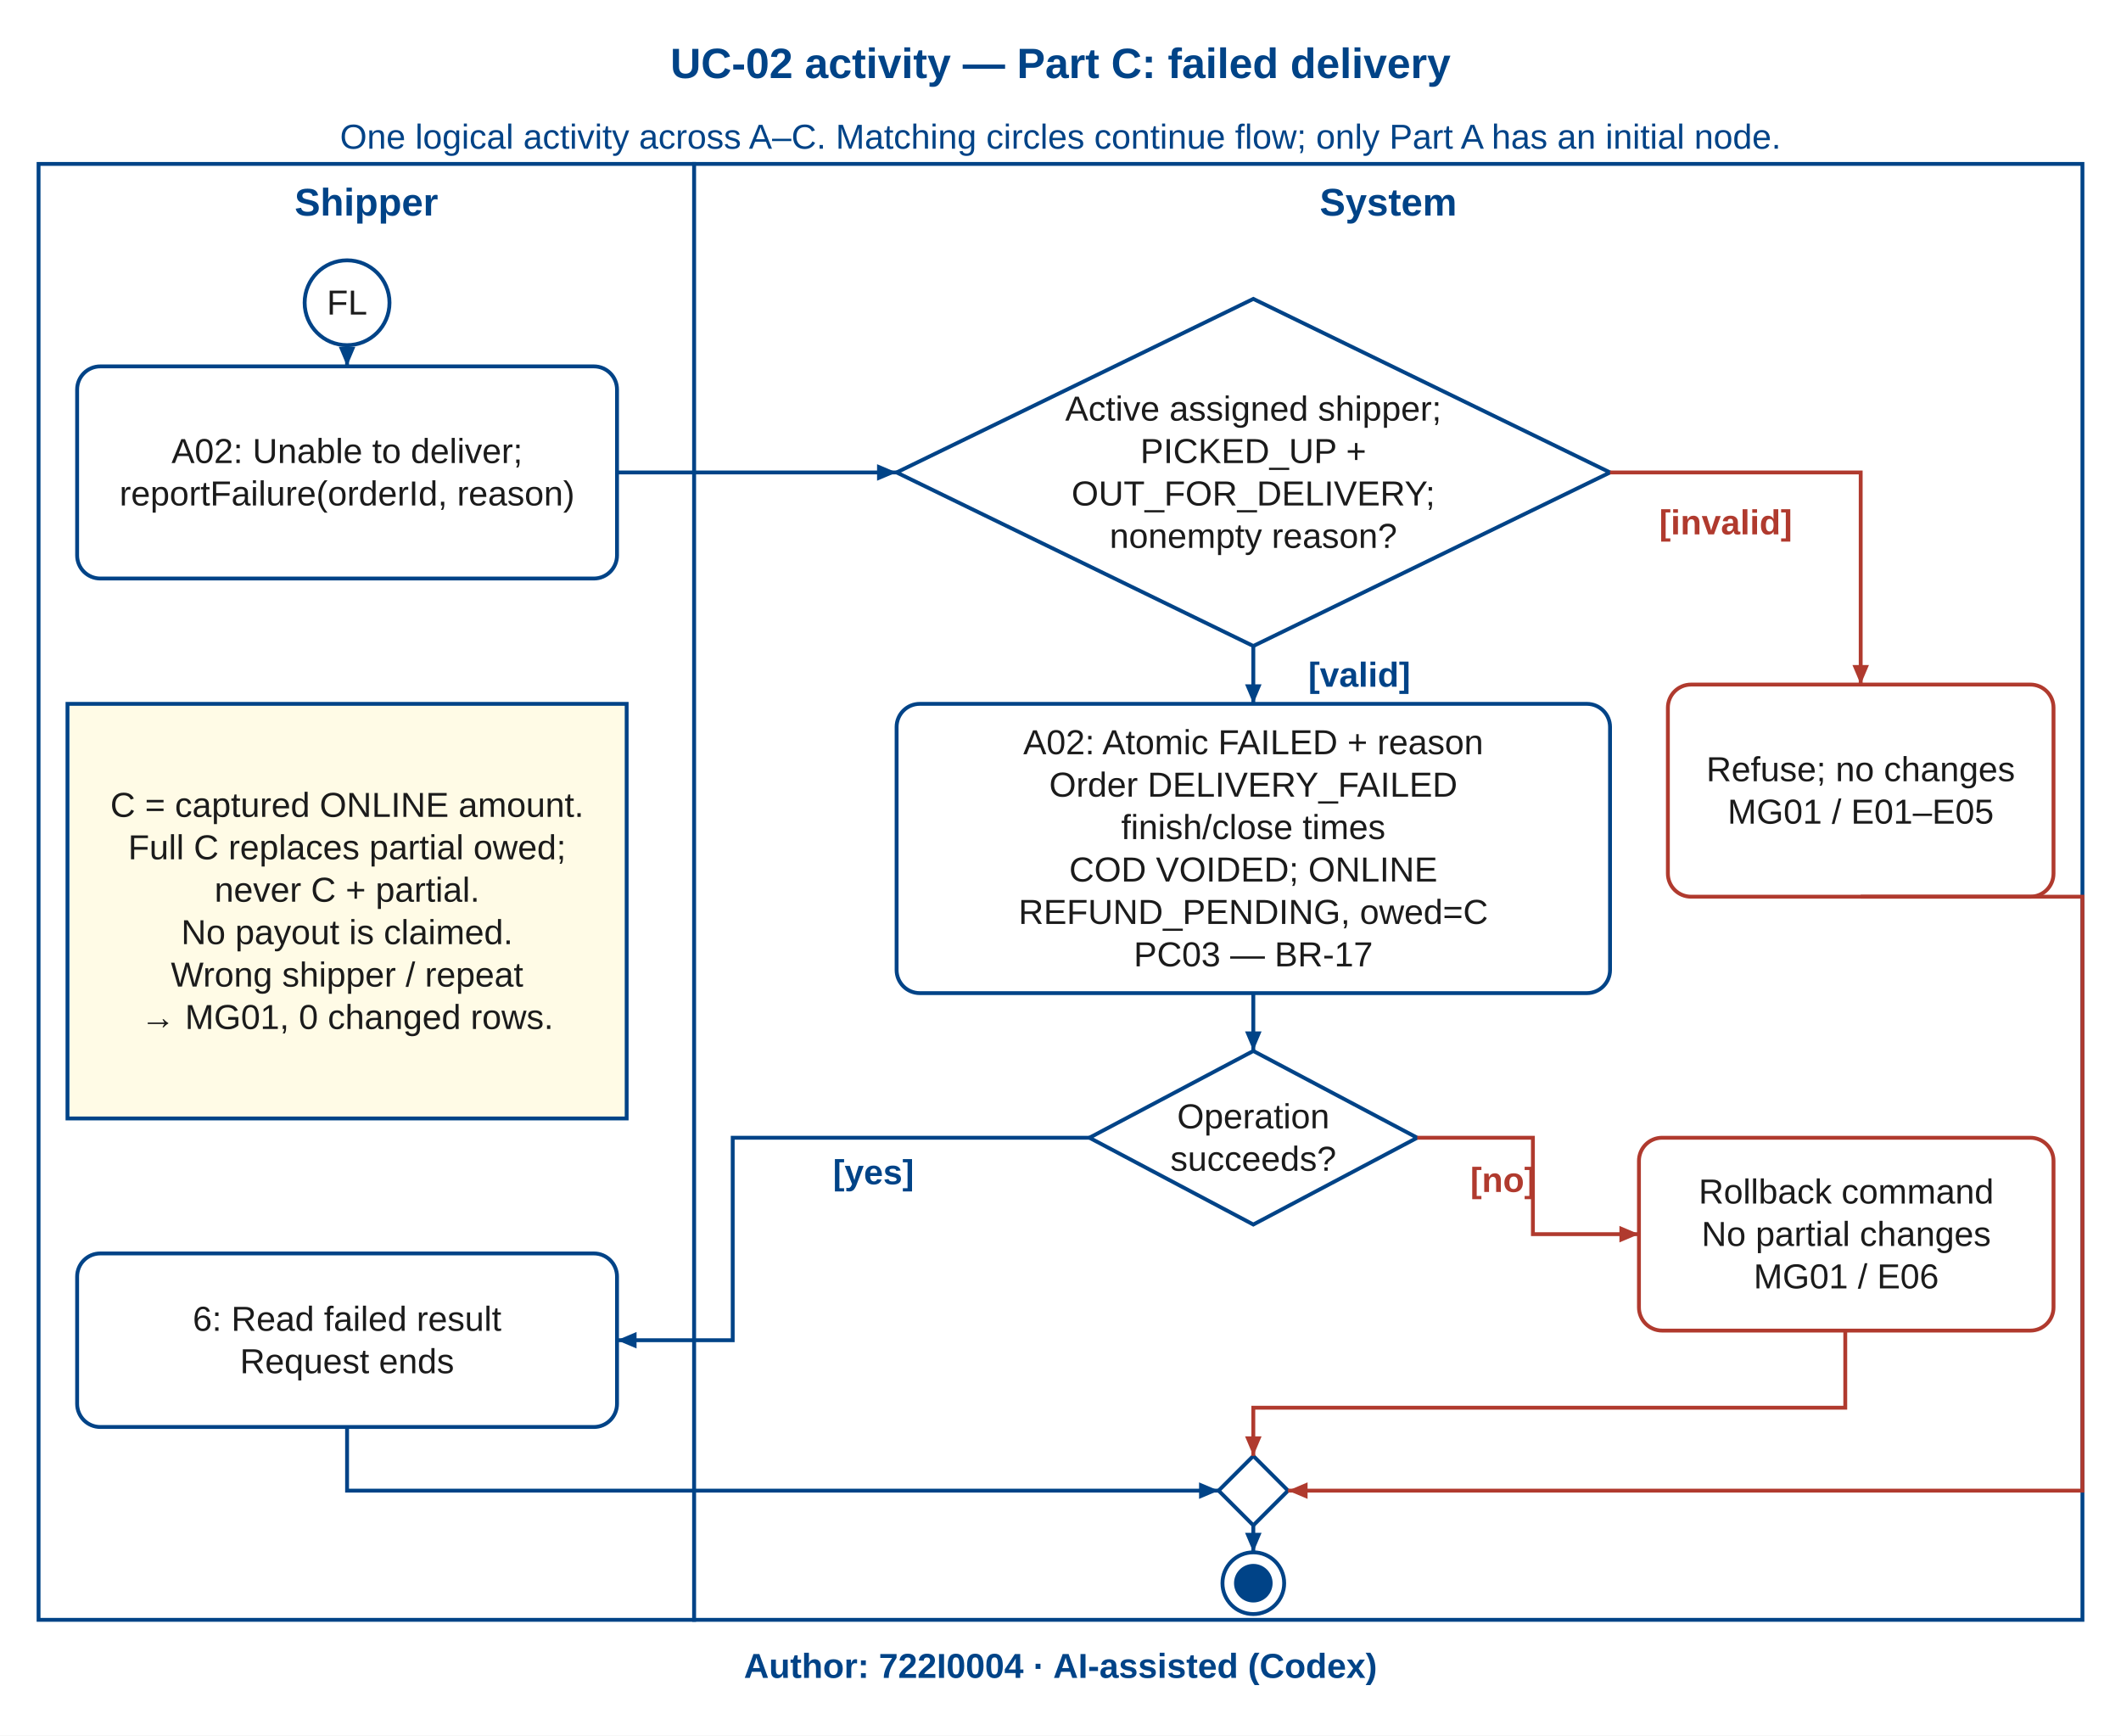
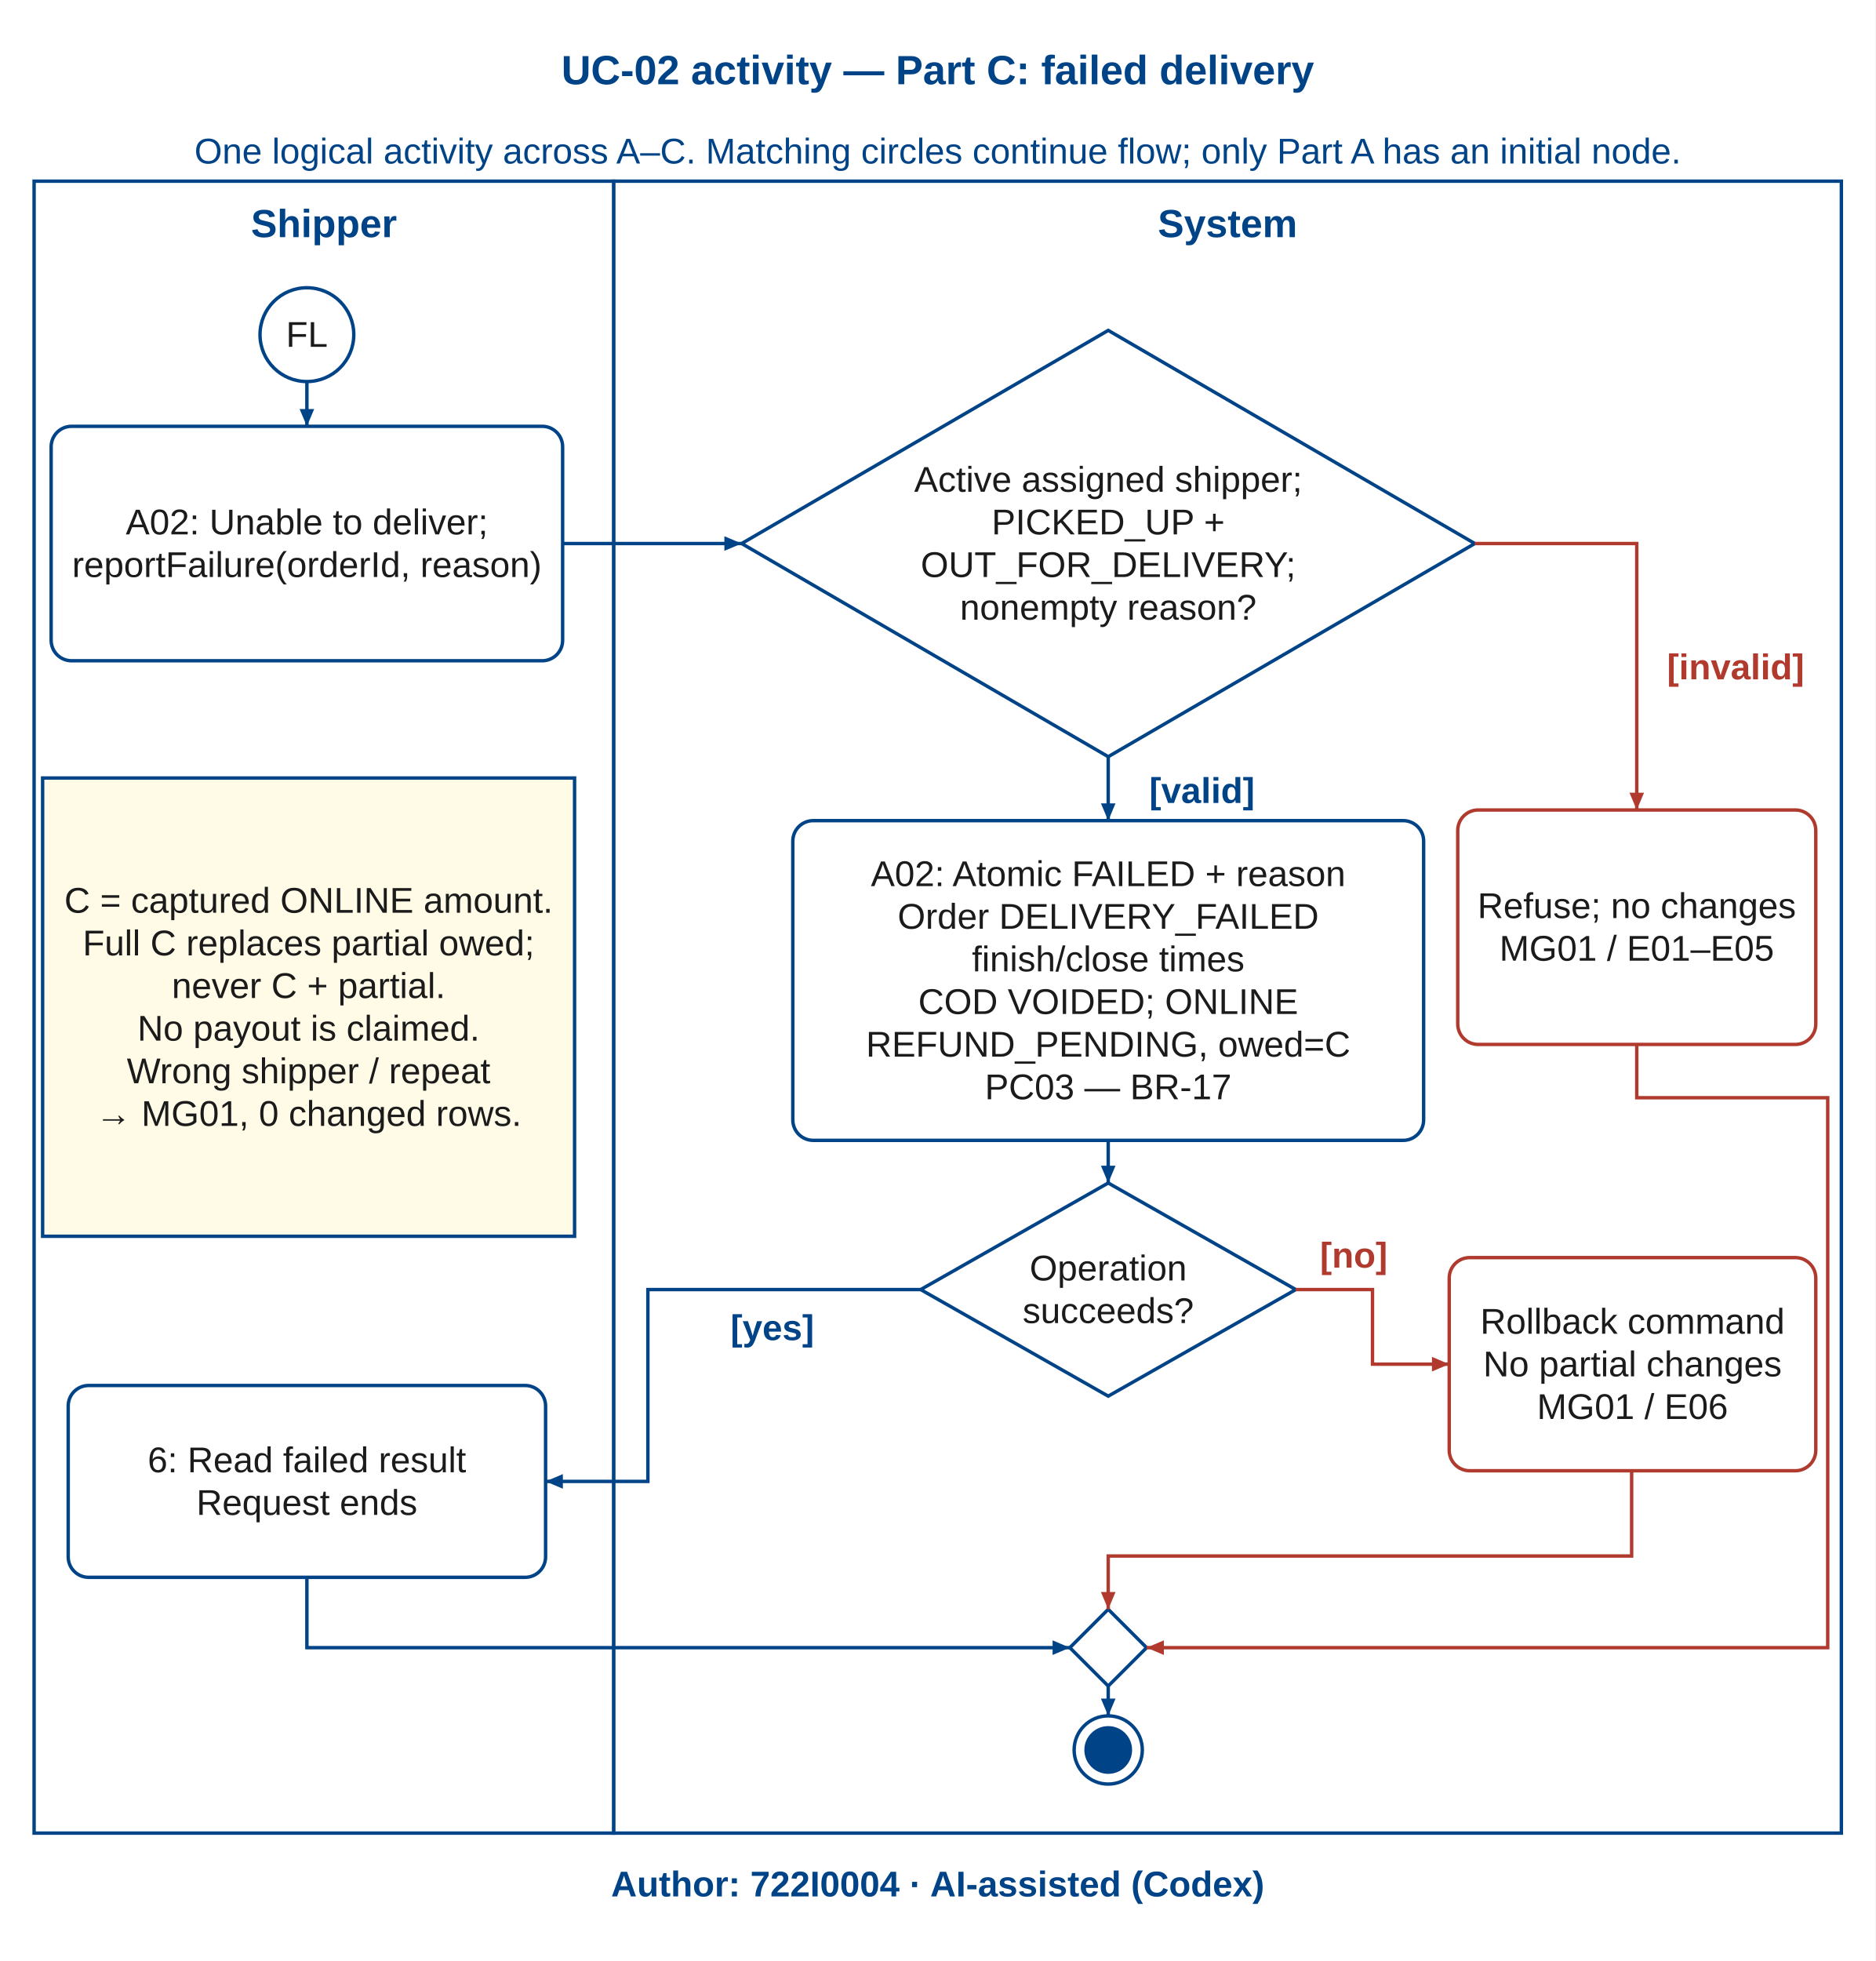
- <svg xmlns="http://www.w3.org/2000/svg" width="1100" height="900" viewBox="0 0 1100 900">
-   <rect width="1100" height="900" fill="white" />
-   <text x="550.0" y="40.48" text-anchor="middle" font-family="Arial" font-size="22" font-weight="bold" fill="#004387">UC-02 activity — Part C: failed delivery</text>
-   <text x="550.0" y="870.12" text-anchor="middle" font-family="Arial" font-size="18" font-weight="bold" fill="#004387">Author: 722I0004 · AI-assisted (Codex)</text>
-   <rect x="20" y="85" width="340" height="755" rx="0" fill="white" stroke="#004387" stroke-width="2" />
-   <rect x="360" y="85" width="720" height="755" rx="0" fill="white" stroke="#004387" stroke-width="2" />
-   <text x="190.0" y="111.8" text-anchor="middle" font-family="Arial" font-size="20" font-weight="bold" fill="#004387">Shipper</text>
-   <text x="720.0" y="111.8" text-anchor="middle" font-family="Arial" font-size="20" font-weight="bold" fill="#004387">System</text>
-   <ellipse cx="180.0" cy="157.0" rx="22.0" ry="22.0" fill="white" stroke="#004387" stroke-width="2" />
-   <text x="180.0" y="163.12" text-anchor="middle" font-family="Arial" font-size="18" font-weight="normal" fill="#1B1B1B">FL</text>
-   <rect x="40" y="190" width="280" height="110" rx="12" fill="white" stroke="#004387" stroke-width="2" />
-   <text x="180.0" y="240.12" text-anchor="middle" font-family="Arial" font-size="18" font-weight="normal" fill="#1B1B1B">A02: Unable to deliver;</text>
-   <text x="180.0" y="262.12" text-anchor="middle" font-family="Arial" font-size="18" font-weight="normal" fill="#1B1B1B">reportFailure(orderId, reason)</text>
-   <polygon points="650.0,155 835,245.0 650.0,335 465,245.0" fill="white" stroke="#004387" stroke-width="2" />
-   <text x="650.0" y="218.12" text-anchor="middle" font-family="Arial" font-size="18" font-weight="normal" fill="#1B1B1B">Active assigned shipper;</text>
-   <text x="650.0" y="240.12" text-anchor="middle" font-family="Arial" font-size="18" font-weight="normal" fill="#1B1B1B">PICKED_UP +</text>
-   <text x="650.0" y="262.12" text-anchor="middle" font-family="Arial" font-size="18" font-weight="normal" fill="#1B1B1B">OUT_FOR_DELIVERY;</text>
-   <text x="650.0" y="284.12" text-anchor="middle" font-family="Arial" font-size="18" font-weight="normal" fill="#1B1B1B">nonempty reason?</text>
-   <rect x="465" y="365" width="370" height="150" rx="12" fill="white" stroke="#004387" stroke-width="2" />
-   <text x="650.0" y="391.12" text-anchor="middle" font-family="Arial" font-size="18" font-weight="normal" fill="#1B1B1B">A02: Atomic FAILED + reason</text>
-   <text x="650.0" y="413.12" text-anchor="middle" font-family="Arial" font-size="18" font-weight="normal" fill="#1B1B1B">Order DELIVERY_FAILED</text>
-   <text x="650.0" y="435.12" text-anchor="middle" font-family="Arial" font-size="18" font-weight="normal" fill="#1B1B1B">finish/close times</text>
-   <text x="650.0" y="457.12" text-anchor="middle" font-family="Arial" font-size="18" font-weight="normal" fill="#1B1B1B">COD VOIDED; ONLINE</text>
-   <text x="650.0" y="479.12" text-anchor="middle" font-family="Arial" font-size="18" font-weight="normal" fill="#1B1B1B">REFUND_PENDING, owed=C</text>
-   <text x="650.0" y="501.12" text-anchor="middle" font-family="Arial" font-size="18" font-weight="normal" fill="#1B1B1B">PC03 — BR-17</text>
-   <polygon points="650.0,545 735,590.0 650.0,635 565,590.0" fill="white" stroke="#004387" stroke-width="2" />
-   <text x="650.0" y="585.12" text-anchor="middle" font-family="Arial" font-size="18" font-weight="normal" fill="#1B1B1B">Operation</text>
-   <text x="650.0" y="607.12" text-anchor="middle" font-family="Arial" font-size="18" font-weight="normal" fill="#1B1B1B">succeeds?</text>
-   <rect x="865" y="355" width="200" height="110" rx="12" fill="white" stroke="#B03A2E" stroke-width="2" />
-   <text x="965.0" y="405.12" text-anchor="middle" font-family="Arial" font-size="18" font-weight="normal" fill="#1B1B1B">Refuse; no changes</text>
-   <text x="965.0" y="427.12" text-anchor="middle" font-family="Arial" font-size="18" font-weight="normal" fill="#1B1B1B">MG01 / E01–E05</text>
-   <rect x="850" y="590" width="215" height="100" rx="12" fill="white" stroke="#B03A2E" stroke-width="2" />
-   <text x="957.5" y="624.12" text-anchor="middle" font-family="Arial" font-size="18" font-weight="normal" fill="#1B1B1B">Rollback command</text>
-   <text x="957.5" y="646.12" text-anchor="middle" font-family="Arial" font-size="18" font-weight="normal" fill="#1B1B1B">No partial changes</text>
-   <text x="957.5" y="668.12" text-anchor="middle" font-family="Arial" font-size="18" font-weight="normal" fill="#1B1B1B">MG01 / E06</text>
-   <rect x="40" y="650" width="280" height="90" rx="12" fill="white" stroke="#004387" stroke-width="2" />
-   <text x="180.0" y="690.12" text-anchor="middle" font-family="Arial" font-size="18" font-weight="normal" fill="#1B1B1B">6: Read failed result</text>
-   <text x="180.0" y="712.12" text-anchor="middle" font-family="Arial" font-size="18" font-weight="normal" fill="#1B1B1B">Request ends</text>
-   <polygon points="650.0,755 668,773.0 650.0,791 632,773.0" fill="white" stroke="#004387" stroke-width="2" />
-   <ellipse cx="650.0" cy="821.0" rx="16.0" ry="16.0" fill="white" stroke="#004387" stroke-width="2" />
-   <ellipse cx="650.0" cy="821.0" rx="10.0" ry="10.0" fill="#004387" />
-   <rect x="35" y="365" width="290" height="215" rx="0" fill="#FFFBE6" stroke="#004387" stroke-width="2" />
-   <text x="180.0" y="423.62" text-anchor="middle" font-family="Arial" font-size="18" font-weight="normal" fill="#1B1B1B">C = captured ONLINE amount.</text>
-   <text x="180.0" y="445.62" text-anchor="middle" font-family="Arial" font-size="18" font-weight="normal" fill="#1B1B1B">Full C replaces partial owed;</text>
-   <text x="180.0" y="467.62" text-anchor="middle" font-family="Arial" font-size="18" font-weight="normal" fill="#1B1B1B">never C + partial.</text>
-   <text x="180.0" y="489.62" text-anchor="middle" font-family="Arial" font-size="18" font-weight="normal" fill="#1B1B1B">No payout is claimed.</text>
-   <text x="180.0" y="511.62" text-anchor="middle" font-family="Arial" font-size="18" font-weight="normal" fill="#1B1B1B">Wrong shipper / repeat</text>
-   <text x="180.0" y="533.62" text-anchor="middle" font-family="Arial" font-size="18" font-weight="normal" fill="#1B1B1B">→ MG01, 0 changed rows.</text>
-   <polyline points="180,179 180,190" fill="none" stroke="#004387" stroke-width="2" />
-   <polygon points="180,190 175.716,179.868 184.284,179.868" fill="#004387" />
-   <polyline points="320,245 465,245" fill="none" stroke="#004387" stroke-width="2" />
-   <polygon points="465,245 454.868,249.284 454.868,240.716" fill="#004387" />
-   <polyline points="650,335 650,365" fill="none" stroke="#004387" stroke-width="2" />
-   <polygon points="650,365 645.716,354.868 654.284,354.868" fill="#004387" />
-   <text x="705.0" y="356.12" text-anchor="middle" font-family="Arial" font-size="18" font-weight="bold" fill="#004387">[valid]</text>
-   <polyline points="835,245 965,245 965,355" fill="none" stroke="#B03A2E" stroke-width="2" />
-   <polygon points="965,355 960.716,344.868 969.284,344.868" fill="#B03A2E" />
-   <text x="895.0" y="277.12" text-anchor="middle" font-family="Arial" font-size="18" font-weight="bold" fill="#B03A2E">[invalid]</text>
-   <polyline points="650,515 650,545" fill="none" stroke="#004387" stroke-width="2" />
-   <polygon points="650,545 645.716,534.868 654.284,534.868" fill="#004387" />
-   <polyline points="565,590 380,590 380,695 320,695" fill="none" stroke="#004387" stroke-width="2" />
-   <polygon points="320,695 330.132,690.716 330.132,699.284" fill="#004387" />
-   <text x="453.0" y="614.12" text-anchor="middle" font-family="Arial" font-size="18" font-weight="bold" fill="#004387">[yes]</text>
-   <polyline points="735,590 795,590 795,640 850,640" fill="none" stroke="#B03A2E" stroke-width="2" />
-   <polygon points="850,640 839.868,644.284 839.868,635.716" fill="#B03A2E" />
-   <text x="779.5" y="618.12" text-anchor="middle" font-family="Arial" font-size="18" font-weight="bold" fill="#B03A2E">[no]</text>
-   <polyline points="965,465 1080,465 1080,773 668,773" fill="none" stroke="#B03A2E" stroke-width="2" />
-   <polygon points="668,773 678.132,768.716 678.132,777.284" fill="#B03A2E" />
-   <polyline points="957,690 957,730 650,730 650,755" fill="none" stroke="#B03A2E" stroke-width="2" />
-   <polygon points="650,755 645.716,744.868 654.284,744.868" fill="#B03A2E" />
-   <polyline points="180,740 180,773 632,773" fill="none" stroke="#004387" stroke-width="2" />
-   <polygon points="632,773 621.868,777.284 621.868,768.716" fill="#004387" />
-   <polyline points="650,791 650,805" fill="none" stroke="#004387" stroke-width="2" />
-   <polygon points="650,805 645.716,794.868 654.284,794.868" fill="#004387" />
-   <text x="550.0" y="77.12" text-anchor="middle" font-family="Arial" font-size="18" font-weight="normal" fill="#004387">One logical activity across A–C. Matching circles continue flow; only Part A has an initial node.</text>
+ <svg xmlns="http://www.w3.org/2000/svg" width="1100" height="1150" viewBox="0 0 1100 1150">
+   <rect width="1100" height="1150" fill="white" />
+   <text x="550.0" y="49.41" text-anchor="middle" font-family="Arial" font-size="24" font-weight="bold" fill="#004387">UC-02 activity — Part C: failed delivery</text>
+   <text x="550.0" y="1112.14" text-anchor="middle" font-family="Arial" font-size="21" font-weight="bold" fill="#004387">Author: 722I0004 · AI-assisted (Codex)</text>
+   <rect x="20" y="106.25" width="340" height="968.75" rx="0" fill="white" stroke="#004387" stroke-width="2" />
+   <rect x="360" y="106.25" width="720" height="968.75" rx="0" fill="white" stroke="#004387" stroke-width="2" />
+   <text x="190.0" y="139.07" text-anchor="middle" font-family="Arial" font-size="23" font-weight="bold" fill="#004387">Shipper</text>
+   <text x="720.0" y="139.07" text-anchor="middle" font-family="Arial" font-size="23" font-weight="bold" fill="#004387">System</text>
+   <ellipse cx="180.0" cy="196.25" rx="27.5" ry="27.5" fill="white" stroke="#004387" stroke-width="2" />
+   <text x="180.0" y="203.39" text-anchor="middle" font-family="Arial" font-size="21" font-weight="normal" fill="#1B1B1B">FL</text>
+   <rect x="30" y="250.0" width="300" height="137.5" rx="12" fill="white" stroke="#004387" stroke-width="2" />
+   <text x="180.0" y="313.39" text-anchor="middle" font-family="Arial" font-size="21" font-weight="normal" fill="#1B1B1B">A02: Unable to deliver;</text>
+   <text x="180.0" y="338.39" text-anchor="middle" font-family="Arial" font-size="21" font-weight="normal" fill="#1B1B1B">reportFailure(orderId, reason)</text>
+   <polygon points="650.0,193.75 865,318.75 650.0,443.75 435,318.75" fill="white" stroke="#004387" stroke-width="2" />
+   <text x="650.0" y="288.39" text-anchor="middle" font-family="Arial" font-size="21" font-weight="normal" fill="#1B1B1B">Active assigned shipper;</text>
+   <text x="650.0" y="313.39" text-anchor="middle" font-family="Arial" font-size="21" font-weight="normal" fill="#1B1B1B">PICKED_UP +</text>
+   <text x="650.0" y="338.39" text-anchor="middle" font-family="Arial" font-size="21" font-weight="normal" fill="#1B1B1B">OUT_FOR_DELIVERY;</text>
+   <text x="650.0" y="363.39" text-anchor="middle" font-family="Arial" font-size="21" font-weight="normal" fill="#1B1B1B">nonempty reason?</text>
+   <rect x="465" y="481.25" width="370" height="187.5" rx="12" fill="white" stroke="#004387" stroke-width="2" />
+   <text x="650.0" y="519.64" text-anchor="middle" font-family="Arial" font-size="21" font-weight="normal" fill="#1B1B1B">A02: Atomic FAILED + reason</text>
+   <text x="650.0" y="544.64" text-anchor="middle" font-family="Arial" font-size="21" font-weight="normal" fill="#1B1B1B">Order DELIVERY_FAILED</text>
+   <text x="650.0" y="569.64" text-anchor="middle" font-family="Arial" font-size="21" font-weight="normal" fill="#1B1B1B">finish/close times</text>
+   <text x="650.0" y="594.64" text-anchor="middle" font-family="Arial" font-size="21" font-weight="normal" fill="#1B1B1B">COD VOIDED; ONLINE</text>
+   <text x="650.0" y="619.64" text-anchor="middle" font-family="Arial" font-size="21" font-weight="normal" fill="#1B1B1B">REFUND_PENDING, owed=C</text>
+   <text x="650.0" y="644.64" text-anchor="middle" font-family="Arial" font-size="21" font-weight="normal" fill="#1B1B1B">PC03 — BR-17</text>
+   <polygon points="650.0,693.75 760,756.25 650.0,818.75 540,756.25" fill="white" stroke="#004387" stroke-width="2" />
+   <text x="650.0" y="750.89" text-anchor="middle" font-family="Arial" font-size="21" font-weight="normal" fill="#1B1B1B">Operation</text>
+   <text x="650.0" y="775.89" text-anchor="middle" font-family="Arial" font-size="21" font-weight="normal" fill="#1B1B1B">succeeds?</text>
+   <rect x="855" y="475.0" width="210" height="137.5" rx="12" fill="white" stroke="#B03A2E" stroke-width="2" />
+   <text x="960.0" y="538.39" text-anchor="middle" font-family="Arial" font-size="21" font-weight="normal" fill="#1B1B1B">Refuse; no changes</text>
+   <text x="960.0" y="563.39" text-anchor="middle" font-family="Arial" font-size="21" font-weight="normal" fill="#1B1B1B">MG01 / E01–E05</text>
+   <rect x="850" y="737.5" width="215" height="125.0" rx="12" fill="white" stroke="#B03A2E" stroke-width="2" />
+   <text x="957.5" y="782.14" text-anchor="middle" font-family="Arial" font-size="21" font-weight="normal" fill="#1B1B1B">Rollback command</text>
+   <text x="957.5" y="807.14" text-anchor="middle" font-family="Arial" font-size="21" font-weight="normal" fill="#1B1B1B">No partial changes</text>
+   <text x="957.5" y="832.14" text-anchor="middle" font-family="Arial" font-size="21" font-weight="normal" fill="#1B1B1B">MG01 / E06</text>
+   <rect x="40" y="812.5" width="280" height="112.5" rx="12" fill="white" stroke="#004387" stroke-width="2" />
+   <text x="180.0" y="863.39" text-anchor="middle" font-family="Arial" font-size="21" font-weight="normal" fill="#1B1B1B">6: Read failed result</text>
+   <text x="180.0" y="888.39" text-anchor="middle" font-family="Arial" font-size="21" font-weight="normal" fill="#1B1B1B">Request ends</text>
+   <polygon points="650.0,943.75 672.5,966.25 650.0,988.75 627.5,966.25" fill="white" stroke="#004387" stroke-width="2" />
+   <ellipse cx="650.0" cy="1026.25" rx="20.0" ry="20.0" fill="white" stroke="#004387" stroke-width="2" />
+   <ellipse cx="650.0" cy="1026.25" rx="14.0" ry="14.0" fill="#004387" />
+   <rect x="25" y="456.25" width="312" height="268.75" rx="0" fill="#FFFBE6" stroke="#004387" stroke-width="2" />
+   <text x="181.0" y="535.265" text-anchor="middle" font-family="Arial" font-size="21" font-weight="normal" fill="#1B1B1B">C = captured ONLINE amount.</text>
+   <text x="181.0" y="560.265" text-anchor="middle" font-family="Arial" font-size="21" font-weight="normal" fill="#1B1B1B">Full C replaces partial owed;</text>
+   <text x="181.0" y="585.265" text-anchor="middle" font-family="Arial" font-size="21" font-weight="normal" fill="#1B1B1B">never C + partial.</text>
+   <text x="181.0" y="610.265" text-anchor="middle" font-family="Arial" font-size="21" font-weight="normal" fill="#1B1B1B">No payout is claimed.</text>
+   <text x="181.0" y="635.265" text-anchor="middle" font-family="Arial" font-size="21" font-weight="normal" fill="#1B1B1B">Wrong shipper / repeat</text>
+   <text x="181.0" y="660.265" text-anchor="middle" font-family="Arial" font-size="21" font-weight="normal" fill="#1B1B1B">→ MG01, 0 changed rows.</text>
+   <polyline points="180,223.75 180,250.0" fill="none" stroke="#004387" stroke-width="2" />
+   <polygon points="180,250.0 175.716,239.868 184.284,239.868" fill="#004387" />
+   <polyline points="330,318.75 435,318.75" fill="none" stroke="#004387" stroke-width="2" />
+   <polygon points="435,318.75 424.868,323.034 424.868,314.466" fill="#004387" />
+   <polyline points="650,443.75 650,481.25" fill="none" stroke="#004387" stroke-width="2" />
+   <polygon points="650,481.25 645.716,471.118 654.284,471.118" fill="#004387" />
+   <text x="705.0" y="470.89" text-anchor="middle" font-family="Arial" font-size="21" font-weight="bold" fill="#004387">[valid]</text>
+   <polyline points="865,318.75 960,318.75 960,475.0" fill="none" stroke="#B03A2E" stroke-width="2" />
+   <polygon points="960,475.0 955.716,464.868 964.284,464.868" fill="#B03A2E" />
+   <text x="1018.0" y="398.39" text-anchor="middle" font-family="Arial" font-size="21" font-weight="bold" fill="#B03A2E">[invalid]</text>
+   <polyline points="650,668.75 650,693.75" fill="none" stroke="#004387" stroke-width="2" />
+   <polygon points="650,693.75 645.716,683.618 654.284,683.618" fill="#004387" />
+   <polyline points="540,756.25 380,756.25 380,868.75 320,868.75" fill="none" stroke="#004387" stroke-width="2" />
+   <polygon points="320,868.75 330.132,864.466 330.132,873.034" fill="#004387" />
+   <text x="453.0" y="785.89" text-anchor="middle" font-family="Arial" font-size="21" font-weight="bold" fill="#004387">[yes]</text>
+   <polyline points="760,756.25 805,756.25 805,800.0 850,800.0" fill="none" stroke="#B03A2E" stroke-width="2" />
+   <polygon points="850,800.0 839.868,804.284 839.868,795.716" fill="#B03A2E" />
+   <text x="794.0" y="743.39" text-anchor="middle" font-family="Arial" font-size="21" font-weight="bold" fill="#B03A2E">[no]</text>
+   <polyline points="960,612.5 960,643.75 1072,643.75 1072,966.25 672.5,966.25" fill="none" stroke="#B03A2E" stroke-width="2" />
+   <polygon points="672.5,966.25 682.632,961.966 682.632,970.534" fill="#B03A2E" />
+   <polyline points="957,862.5 957,912.5 650,912.5 650,943.75" fill="none" stroke="#B03A2E" stroke-width="2" />
+   <polygon points="650,943.75 645.716,933.618 654.284,933.618" fill="#B03A2E" />
+   <polyline points="180,925.0 180,966.25 627.5,966.25" fill="none" stroke="#004387" stroke-width="2" />
+   <polygon points="627.5,966.25 617.368,970.534 617.368,961.966" fill="#004387" />
+   <polyline points="650,988.75 650,1006.25" fill="none" stroke="#004387" stroke-width="2" />
+   <polygon points="650,1006.25 645.716,996.118 654.284,996.118" fill="#004387" />
+   <text x="550.0" y="95.89" text-anchor="middle" font-family="Arial" font-size="21" font-weight="normal" fill="#004387">One logical activity across A–C. Matching circles continue flow; only Part A has an initial node.</text>
</svg>
